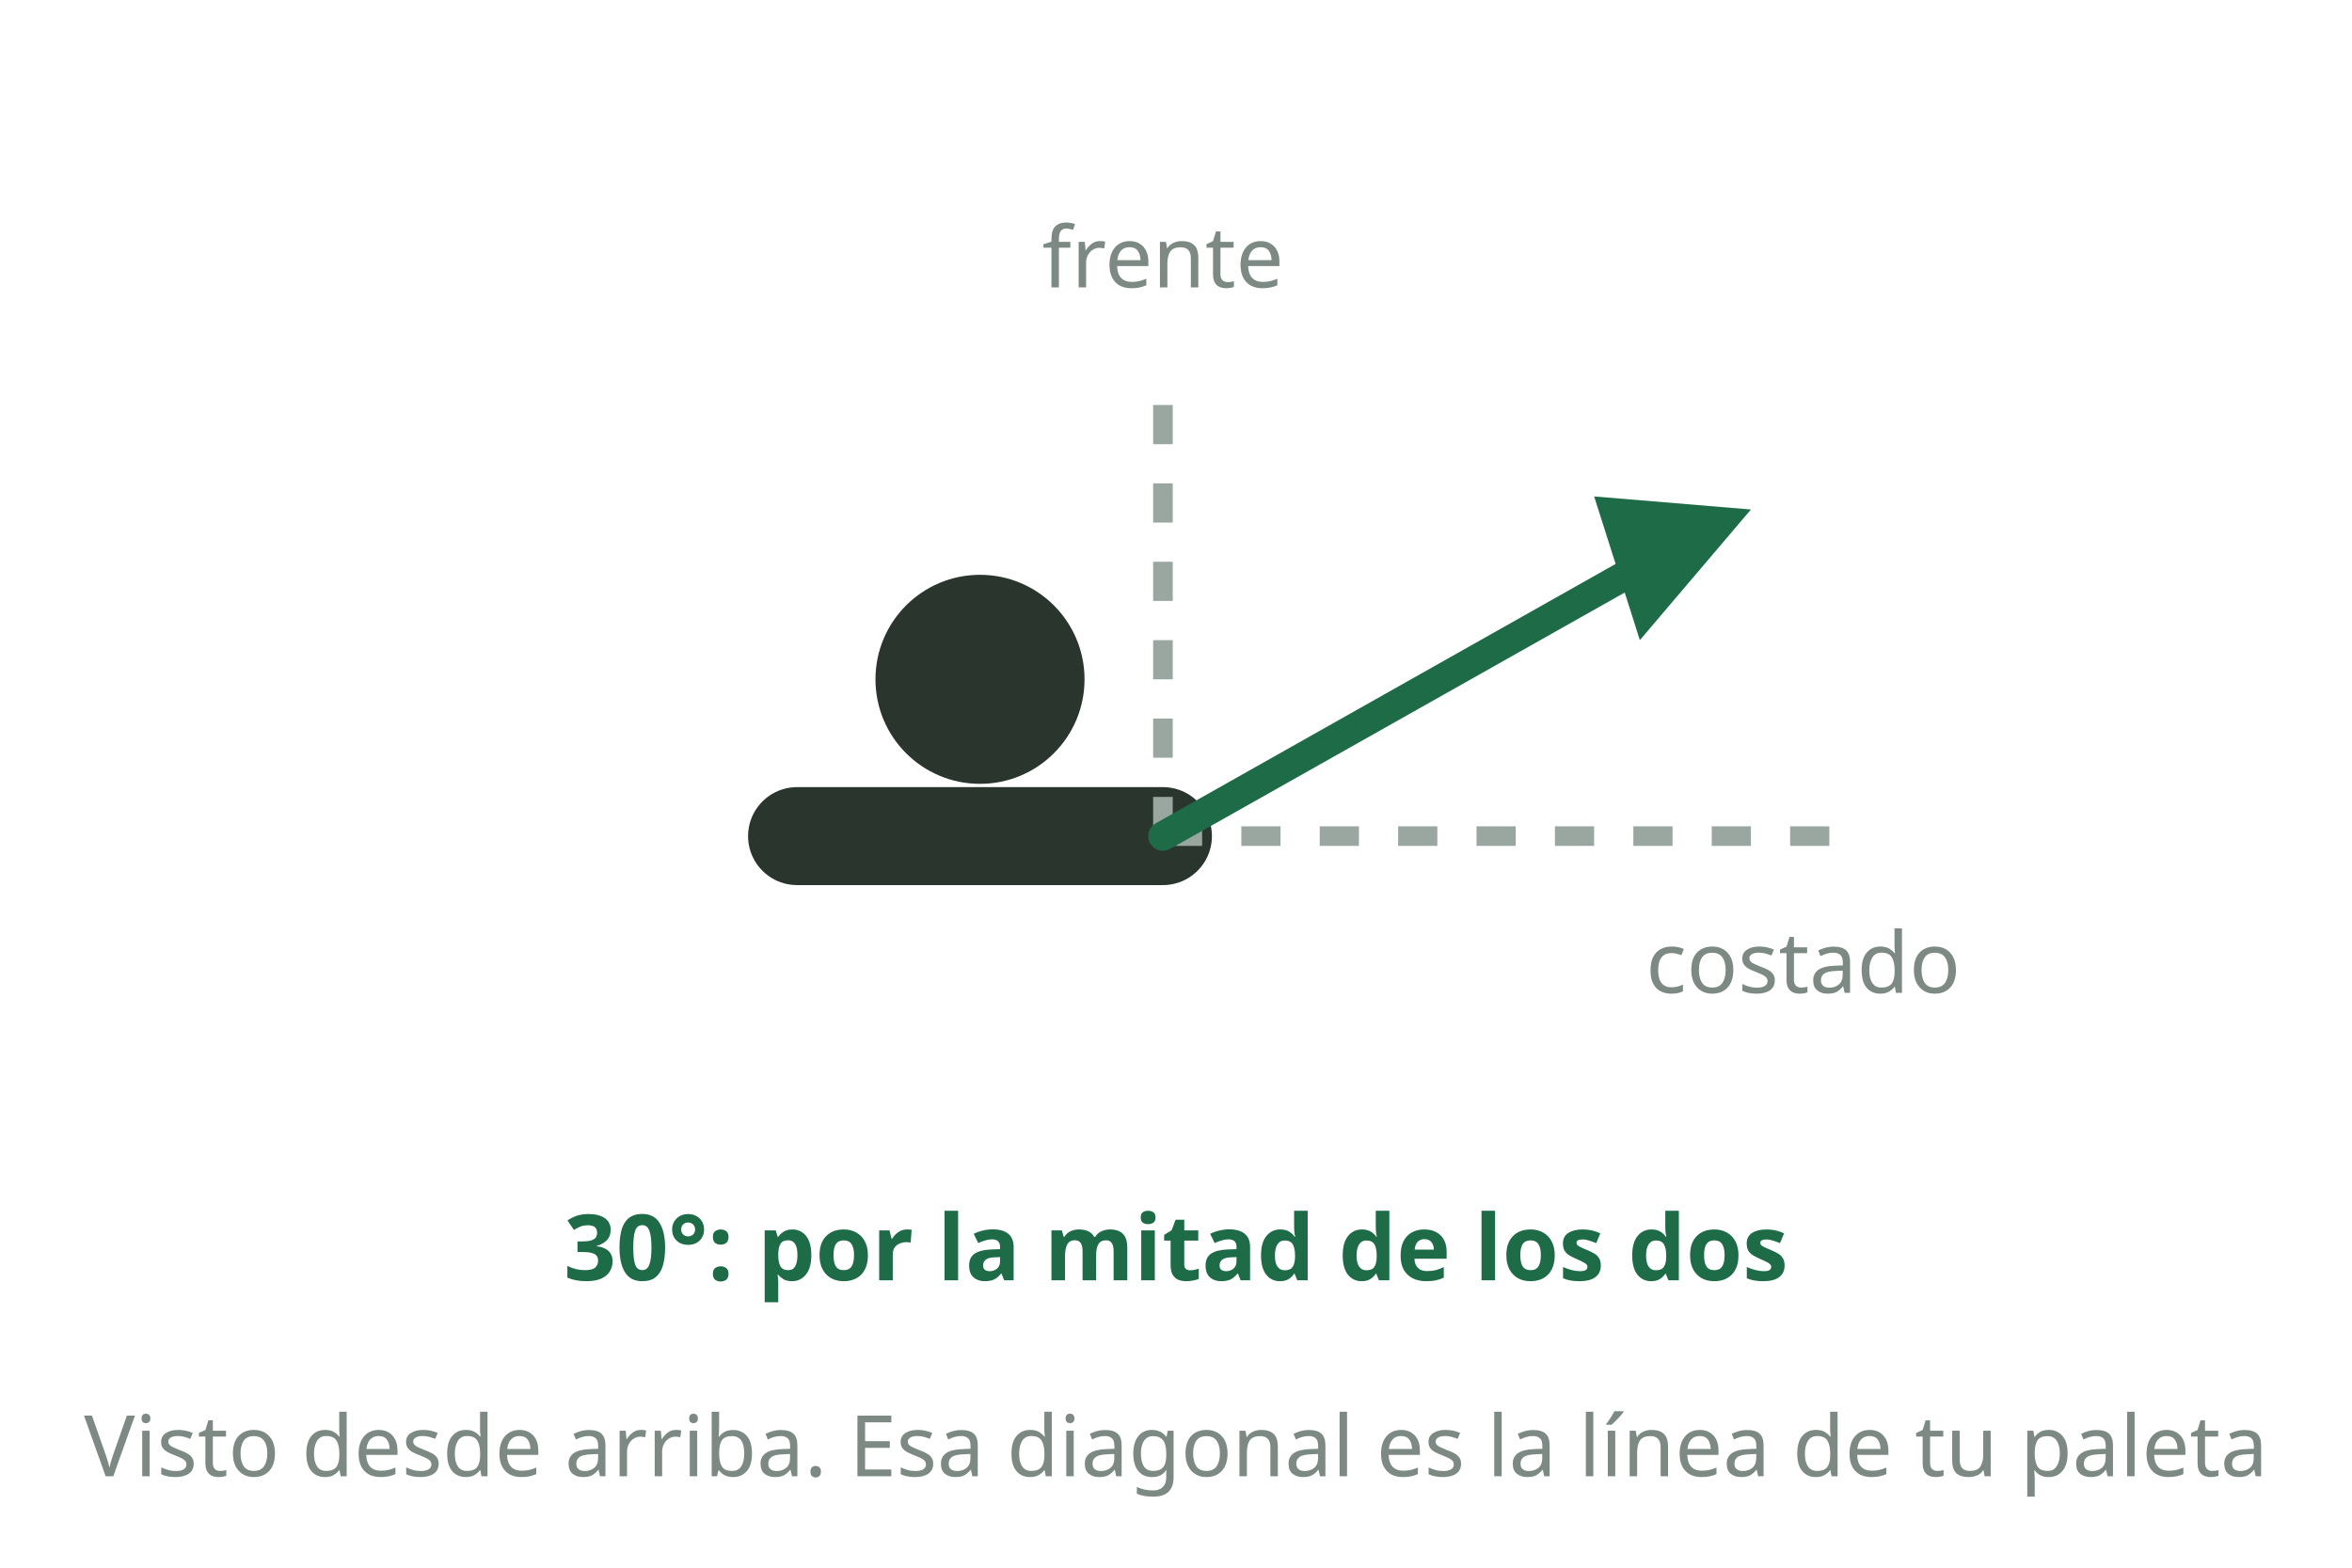
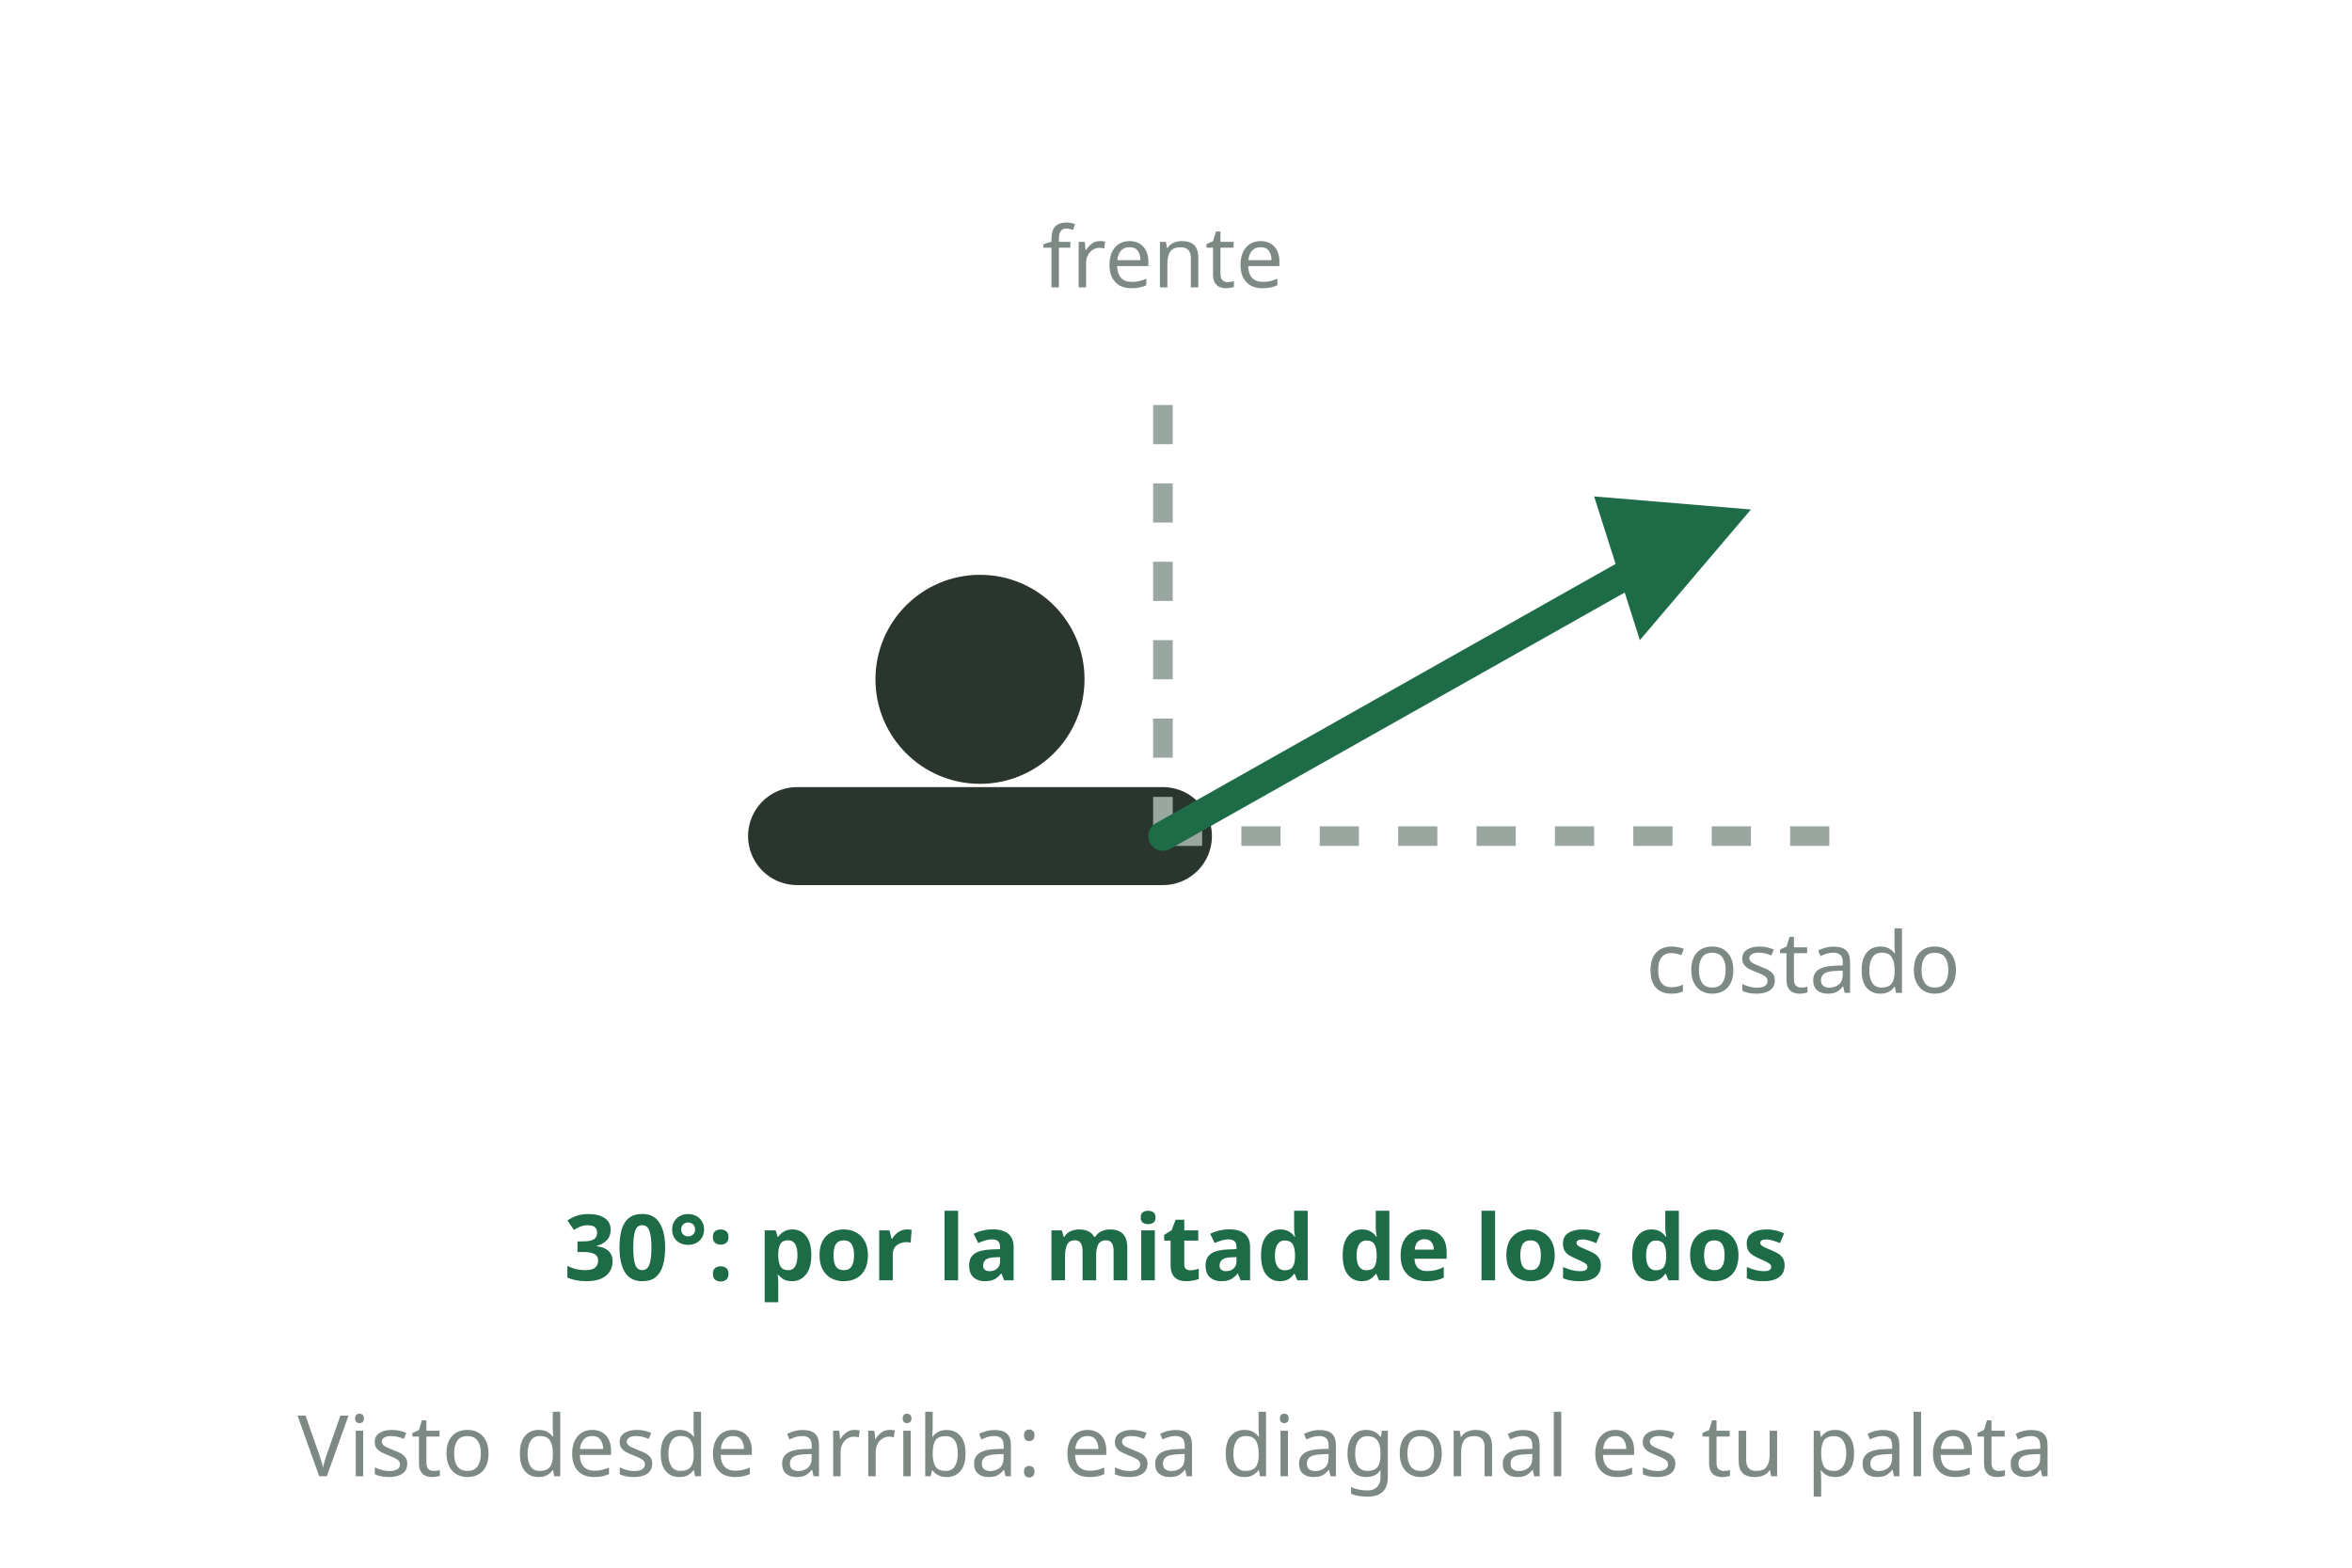
<svg xmlns="http://www.w3.org/2000/svg" viewBox="0 0 360 240" width="360" height="240" role="img" aria-label="Vista desde arriba: el brazo sube en la diagonal de la paleta, a 30 grados">
  <style>
    .suelo { stroke: #c9d2cc; stroke-width: 4; stroke-linecap: round }
    .pared { stroke: #c9d2cc; stroke-width: 5; stroke-linecap: round }
    .cuerpo { stroke: #2a352e; stroke-width: 15; stroke-linecap: round; fill: none }
    .brazo { stroke: #6f7d75; stroke-width: 11; stroke-linecap: round; fill: none }
    .cabeza { fill: #2a352e }
    .activo { stroke: #1E6B48; stroke-width: 12; stroke-linecap: round; fill: none }
    .antes { stroke: #b9c3bd; stroke-width: 11; stroke-linecap: round; fill: none }
    .banda { stroke: #1E6B48; stroke-width: 3.5; fill: none; stroke-dasharray: 2 6; stroke-linecap: round }
    .flecha { stroke: #1E6B48; stroke-width: 4.5; fill: none; stroke-linecap: round }
    .rot { fill: #1E6B48 }
    .mal { stroke: #c4634f; stroke-width: 5; stroke-linecap: round; fill: none }
    .malrot { fill: #c4634f }
    .guia { stroke: #9aa7a0; stroke-width: 3; stroke-dasharray: 6 6; fill: none }
    .izq { font: 600 14px system-ui, sans-serif; fill: #1E6B48; text-anchor: start }
    .der { font: 600 14px system-ui, sans-serif; fill: #1E6B48; text-anchor: end }
    .cen { font: 600 14px system-ui, sans-serif; fill: #1E6B48; text-anchor: middle }
    .malt { font: 600 14px system-ui, sans-serif; fill: #c4634f; text-anchor: middle }
    .nota { font: 400 13px system-ui, sans-serif; fill: #7d8a83; text-anchor: middle }
  </style>
  <circle class="cabeza" cx="150" cy="104" r="16" />
  <path class="cuerpo" d="M122 128 H178" />
  <path class="guia" d="M178 128 V56" />
  <text class="nota" x="178" y="44">frente</text>
  <path class="guia" d="M178 128 H286" />
  <text class="nota" x="276" y="152">costado</text>
  <path class="flecha" d="M178 128 L256 84" />
  <path class="rot" d="M268 78 l-17 20 -7 -22 z" />
  <text class="cen" x="180" y="196">30°: por la mitad de los dos</text>
-   <text class="nota" x="180" y="226">Visto desde arriba. Esa diagonal es la línea de tu paleta</text>
+   <text class="nota" x="180" y="226">Visto desde arriba: esa diagonal es tu paleta</text>
</svg>
